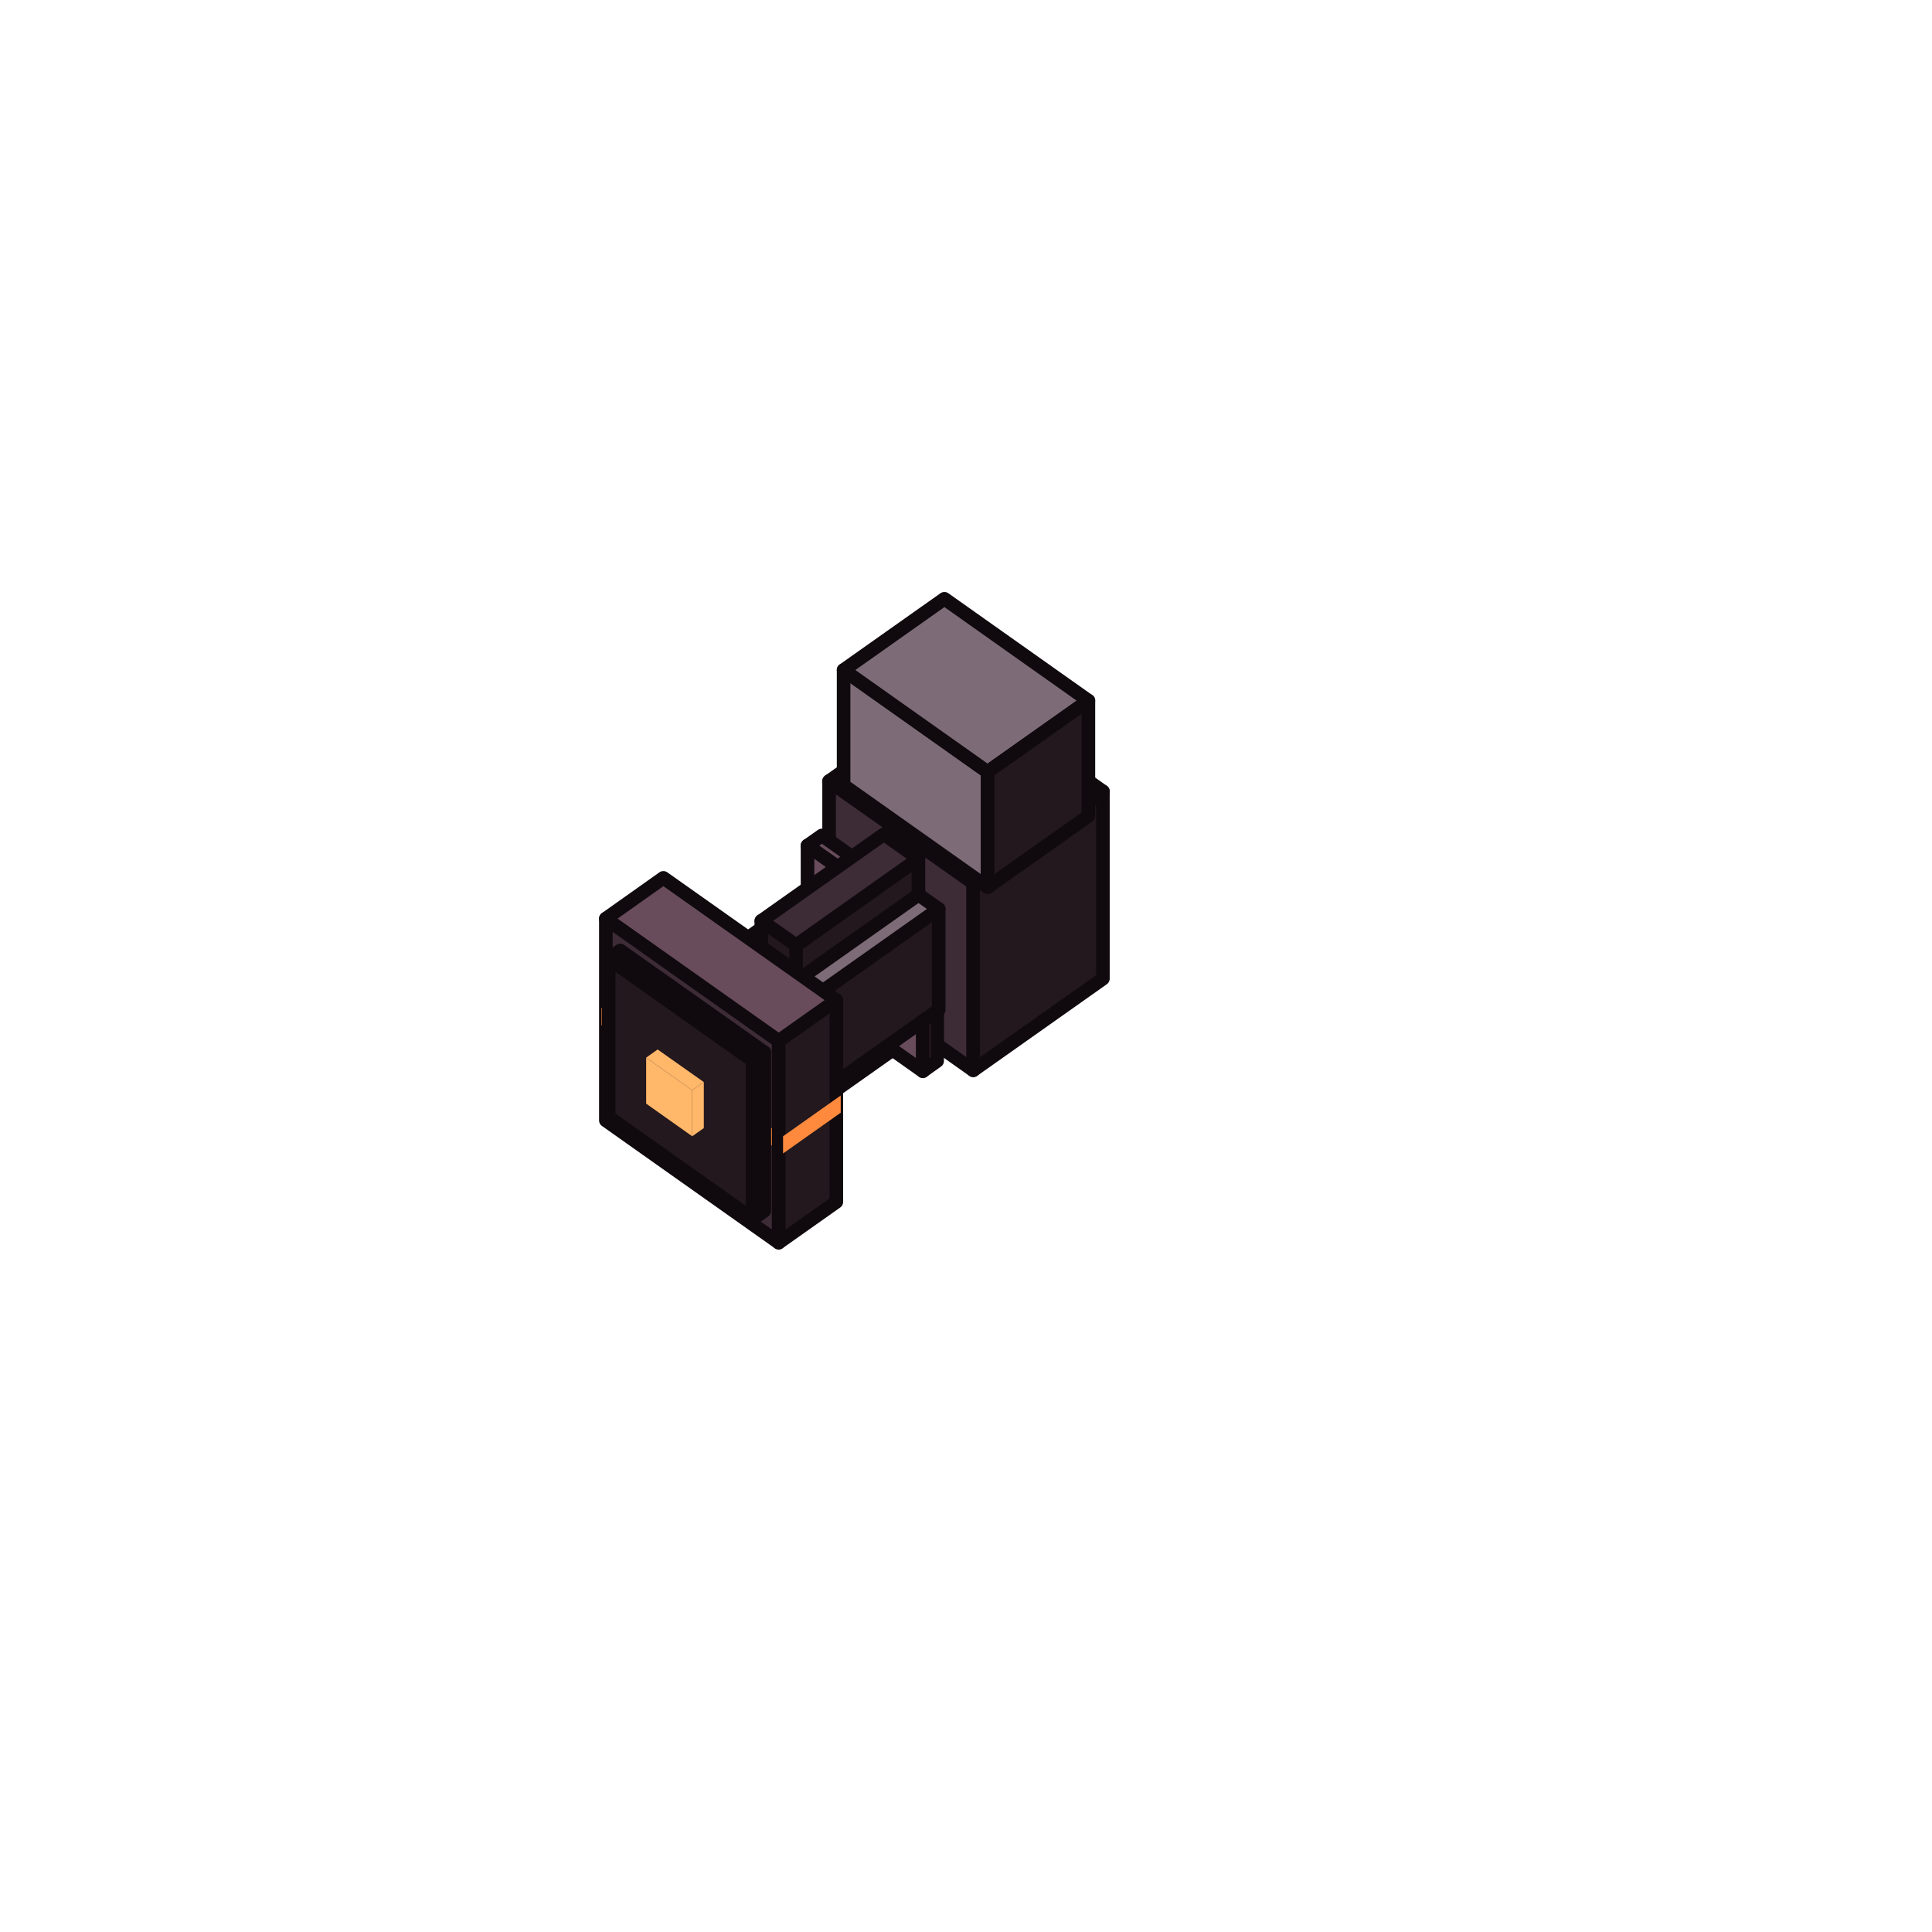
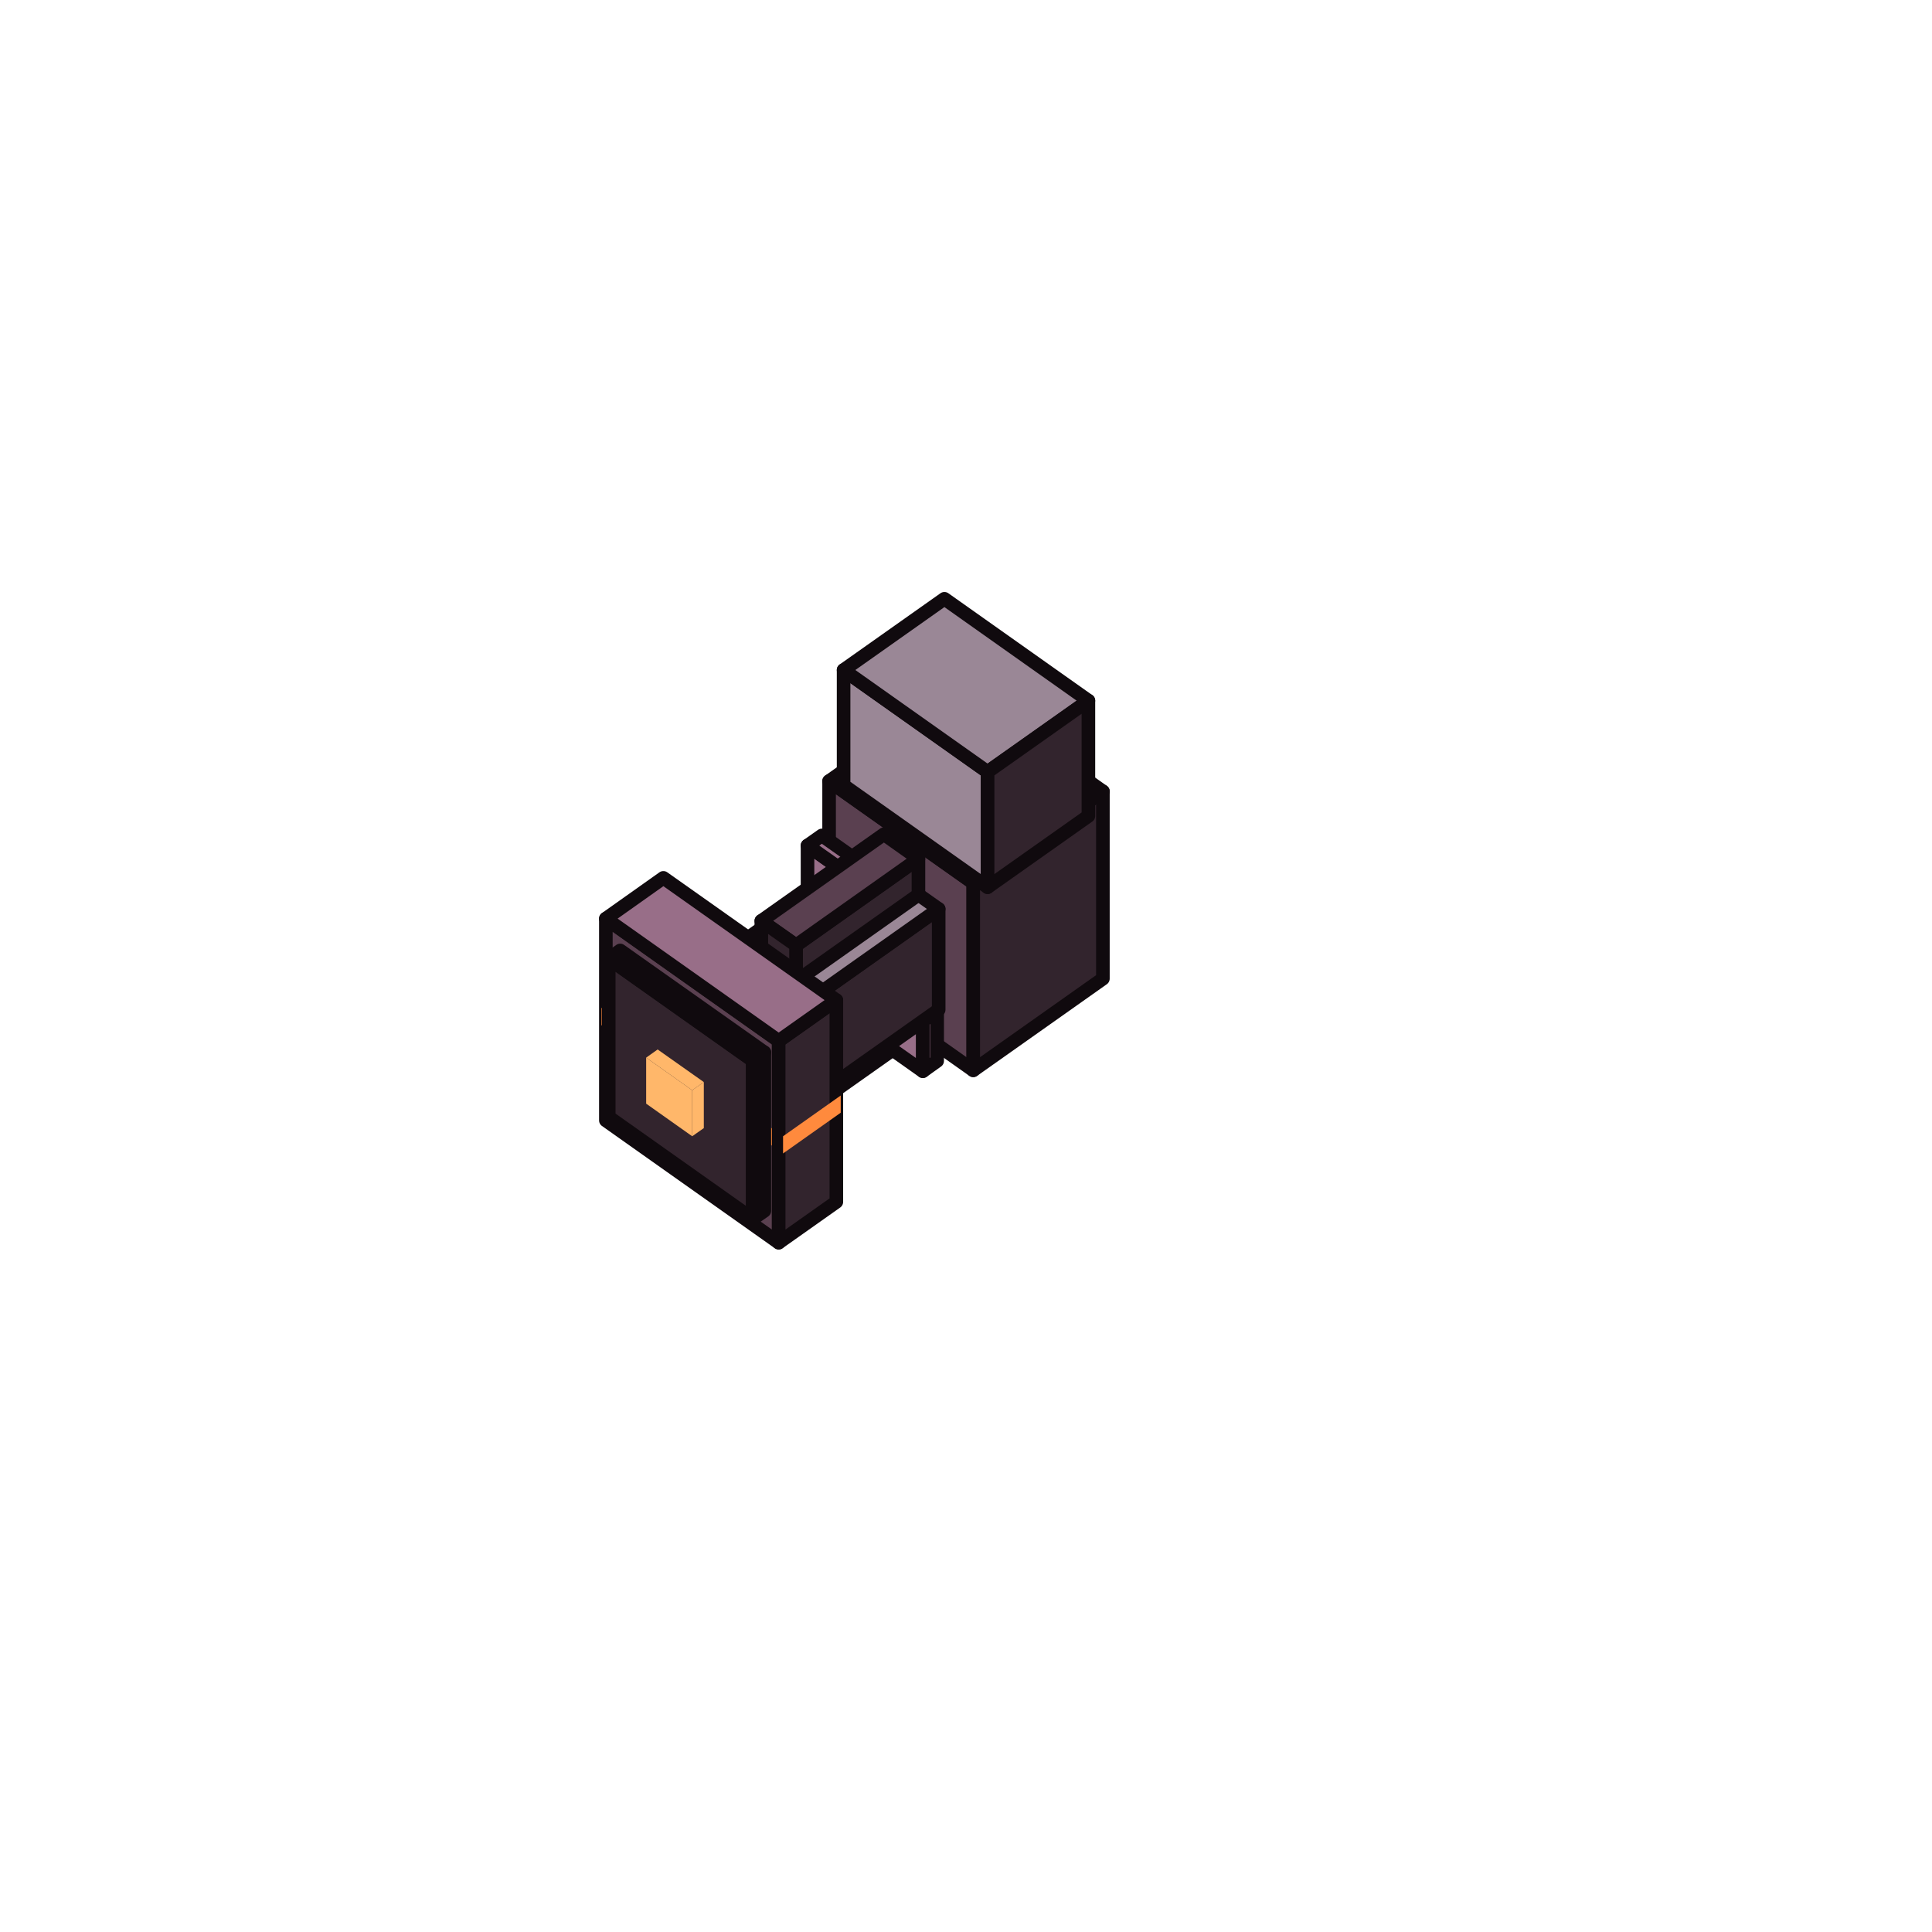
<svg xmlns="http://www.w3.org/2000/svg" viewBox="0 0 128 128" width="128" height="128" data-part-id="eq_bulwark_ram" data-type="equipment" data-direction="south">
  <g stroke="#100a0e" stroke-width="0.9" stroke-linejoin="round">
-     <path d="M54.93 64.16 L64.48 70.91 L64.48 58.5 L54.93 51.75 Z" fill="#3d2b35" />
-     <path d="M52.74 74.08 L60.85 68.35 L60.85 65.96 L52.74 71.7 Z" fill="#22181e" />
-     <path d="M58.56 64.34 L50.44 70.08 L52.74 71.7 L60.85 65.96 Z" fill="#3d2b35" />
-     <path d="M64.48 70.91 L73.07 64.84 L73.07 52.43 L64.48 58.5 Z" fill="#22181e" />
-     <path d="M63.52 45.68 L54.93 51.75 L64.48 58.5 L73.07 52.43 Z" fill="#694c5c" />
-     <path d="M53.5 65.57 L61.14 70.97 L61.14 61.42 L53.5 56.02 Z" fill="#694c5c" />
-     <path d="M50.44 72.46 L52.74 74.08 L52.74 71.7 L50.44 70.08 Z" fill="#22181e" />
-     <path d="M61.14 70.97 L62.09 70.29 L62.09 60.75 L61.14 61.42 Z" fill="#3d2b35" />
-     <path d="M54.45 55.35 L53.5 56.02 L61.14 61.42 L62.09 60.75 Z" fill="#694c5c" />
-     <path d="M52.16 73.99 L62.19 66.9 L62.19 60.22 L52.16 67.31 Z" fill="#22181e" />
-     <path d="M57.22 56.71 L47.2 63.8 L52.16 67.31 L62.19 60.22 Z" fill="#7d6b78" />
-     <path d="M55.89 52.03 L65.43 58.78 L65.43 51.14 L55.89 44.39 Z" fill="#7d6b78" />
-     <path d="M62.57 39.67 L55.89 44.39 L65.43 51.14 L72.11 46.42 Z" fill="#7d6b78" />
-     <path d="M52.74 65.01 L60.85 59.28 L60.85 56.89 L52.74 62.63 Z" fill="#22181e" />
-     <path d="M58.56 55.27 L50.44 61.01 L52.74 62.63 L60.85 56.89 Z" fill="#3d2b35" />
-     <path d="M65.43 58.78 L72.11 54.06 L72.11 46.42 L65.43 51.14 Z" fill="#22181e" />
-     <path d="M47.2 70.48 L52.16 73.99 L52.16 67.31 L47.2 63.8 Z" fill="#7d6b78" />
+     <path d="M54.93 64.16 L64.48 70.91 L64.48 58.5 L54.93 51.75 Z" fill="#5a4050" />
+     <path d="M52.74 74.08 L60.85 68.35 L60.85 65.96 L52.74 71.7 Z" fill="#32242d" />
+     <path d="M58.56 64.34 L50.44 70.08 L52.74 71.7 L60.85 65.96 Z" fill="#5a4050" />
+     <path d="M64.48 70.91 L73.07 64.84 L73.07 52.43 L64.48 58.5 Z" fill="#32242d" />
+     <path d="M63.52 45.68 L54.93 51.75 L64.48 58.5 L73.07 52.43 Z" fill="#986e88" />
+     <path d="M53.5 65.57 L61.14 70.97 L61.14 61.42 L53.5 56.02 Z" fill="#986e88" />
+     <path d="M50.44 72.46 L52.74 74.08 L52.74 71.7 L50.44 70.08 Z" fill="#32242d" />
+     <path d="M61.14 70.97 L62.09 70.29 L62.09 60.75 L61.14 61.42 Z" fill="#5a4050" />
+     <path d="M54.45 55.35 L53.5 56.02 L61.14 61.42 L62.09 60.75 Z" fill="#986e88" />
+     <path d="M52.16 73.99 L62.19 66.9 L62.19 60.22 L52.16 67.31 Z" fill="#32242d" />
+     <path d="M57.22 56.71 L47.2 63.8 L52.16 67.31 L62.19 60.22 Z" fill="#9a8796" />
+     <path d="M55.89 52.03 L65.43 58.78 L65.43 51.14 L55.89 44.39 Z" fill="#9a8796" />
+     <path d="M62.57 39.67 L55.89 44.39 L65.43 51.14 L72.11 46.42 Z" fill="#9a8796" />
+     <path d="M52.74 65.01 L60.85 59.28 L60.85 56.89 L52.74 62.63 Z" fill="#32242d" />
+     <path d="M58.56 55.27 L50.44 61.01 L52.74 62.63 L60.85 56.89 Z" fill="#5a4050" />
+     <path d="M65.43 58.78 L72.11 54.06 L72.11 46.42 L65.43 51.14 Z" fill="#32242d" />
+     <path d="M47.2 70.48 L52.16 73.99 L52.16 67.31 L47.2 63.8 Z" fill="#9a8796" />
    <path d="M43.67 64.07 L39.85 66.77 L51.88 75.28 L55.7 72.58 Z" fill="#ff8a3d" stroke="none" />
-     <path d="M50.44 63.39 L52.74 65.01 L52.74 62.63 L50.44 61.01 Z" fill="#22181e" />
-     <path d="M40.14 74.23 L51.59 82.33 L51.59 68.96 L40.14 60.86 Z" fill="#3d2b35" />
+     <path d="M50.44 63.39 L52.74 65.01 L52.74 62.63 L50.44 61.01 Z" fill="#32242d" />
+     <path d="M40.14 74.23 L51.59 82.33 L51.59 68.96 L40.14 60.86 Z" fill="#5a4050" />
    <path d="M39.85 67.92 L51.88 76.42 L51.88 75.28 L39.85 66.77 Z" fill="#ff8a3d" stroke="none" />
-     <path d="M40.33 74.01 L49.87 80.76 L49.87 70.26 L40.33 63.51 Z" fill="#22181e" />
+     <path d="M40.33 74.01 L49.87 80.76 L49.87 70.26 L40.33 63.51 Z" fill="#32242d" />
    <path d="M42.81 73.12 L45.86 75.28 L45.86 72.23 L42.81 70.07 Z" fill="#ffb76a" stroke="none" />
    <path d="M45.86 75.28 L46.63 74.74 L46.63 71.69 L45.86 72.23 Z" fill="#ffb76a" stroke="none" />
    <path d="M43.57 69.53 L42.81 70.07 L45.86 72.23 L46.63 71.69 Z" fill="#ffb76a" stroke="none" />
-     <path d="M51.59 82.33 L55.41 79.63 L55.41 66.26 L51.59 68.96 Z" fill="#22181e" />
+     <path d="M51.59 82.33 L55.41 79.63 L55.41 66.26 L51.59 68.96 Z" fill="#32242d" />
    <path d="M51.88 76.42 L55.7 73.72 L55.7 72.58 L51.88 75.28 Z" fill="#ff8a3d" stroke="none" />
-     <path d="M43.95 58.16 L40.14 60.86 L51.59 68.96 L55.41 66.26 Z" fill="#694c5c" />
-     <path d="M49.87 80.76 L50.64 80.22 L50.64 69.72 L49.87 70.26 Z" fill="#22181e" />
-     <path d="M41.09 62.97 L40.33 63.51 L49.87 70.26 L50.64 69.72 Z" fill="#3d2b35" />
+     <path d="M43.95 58.16 L40.14 60.86 L51.59 68.96 L55.41 66.26 Z" fill="#986e88" />
+     <path d="M49.87 80.76 L50.64 80.22 L50.64 69.72 L49.87 70.26 Z" fill="#32242d" />
+     <path d="M41.09 62.97 L40.33 63.51 L49.87 70.26 L50.64 69.72 Z" fill="#5a4050" />
  </g>
</svg>
